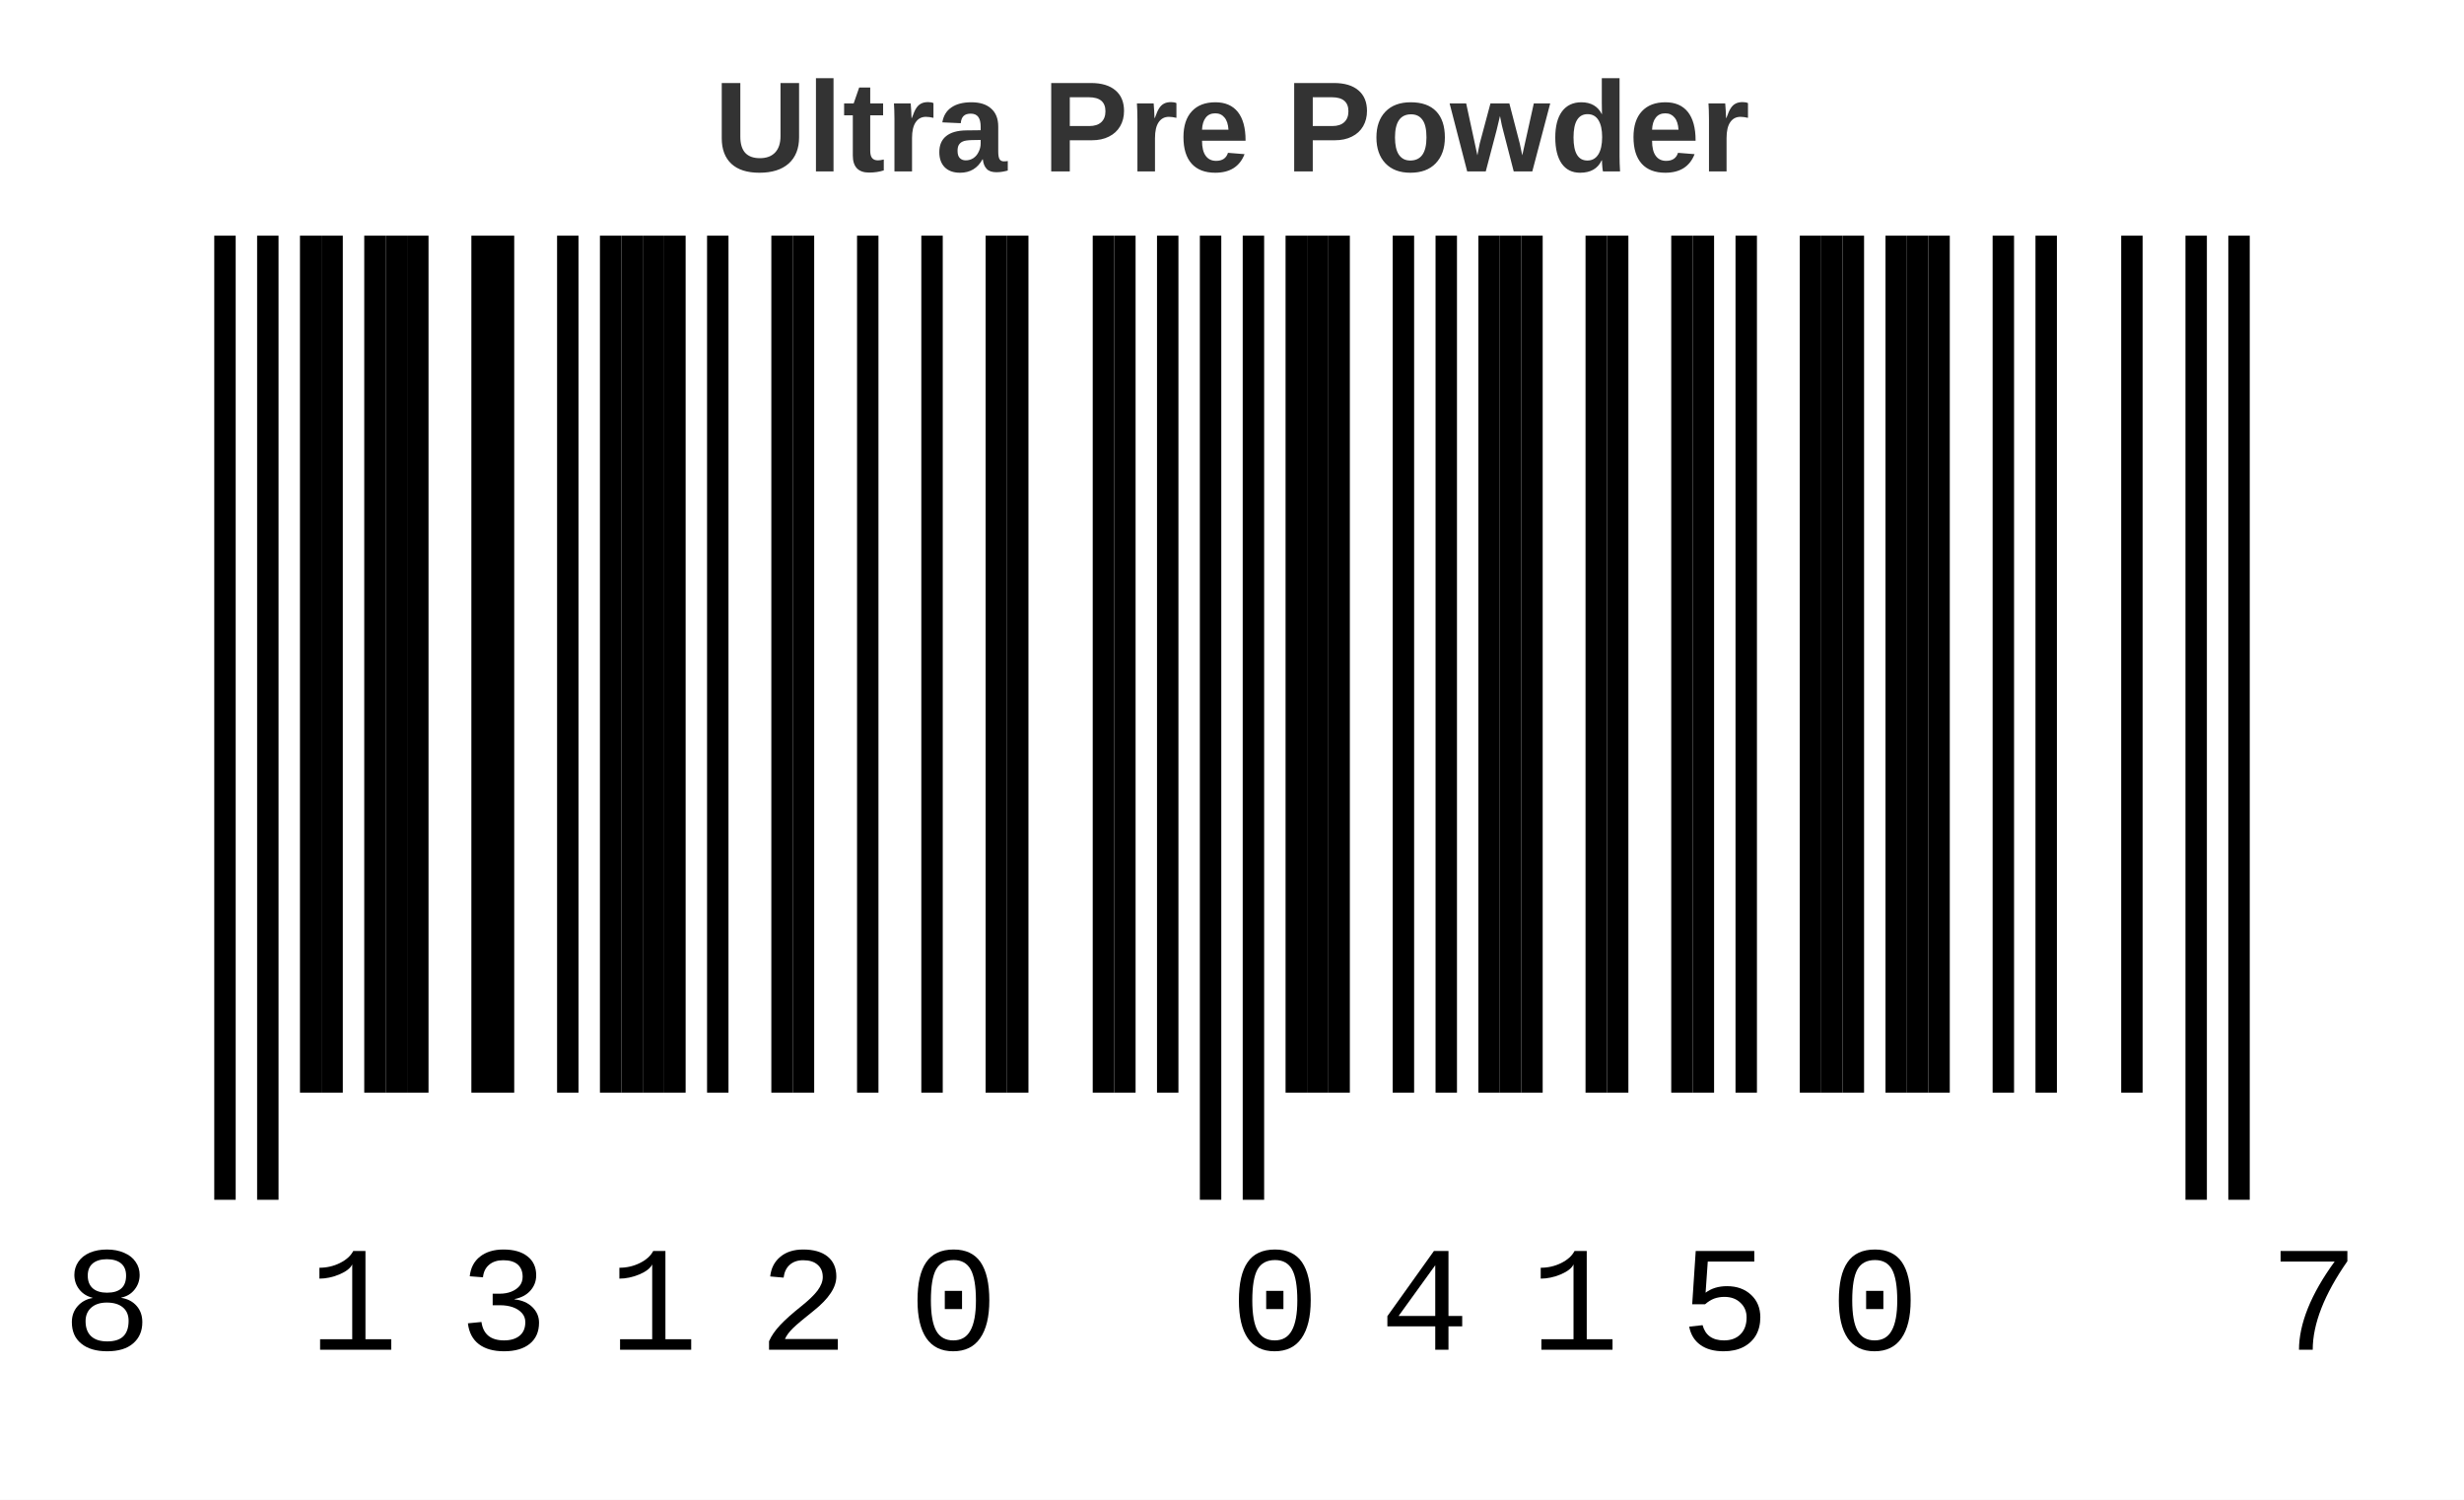
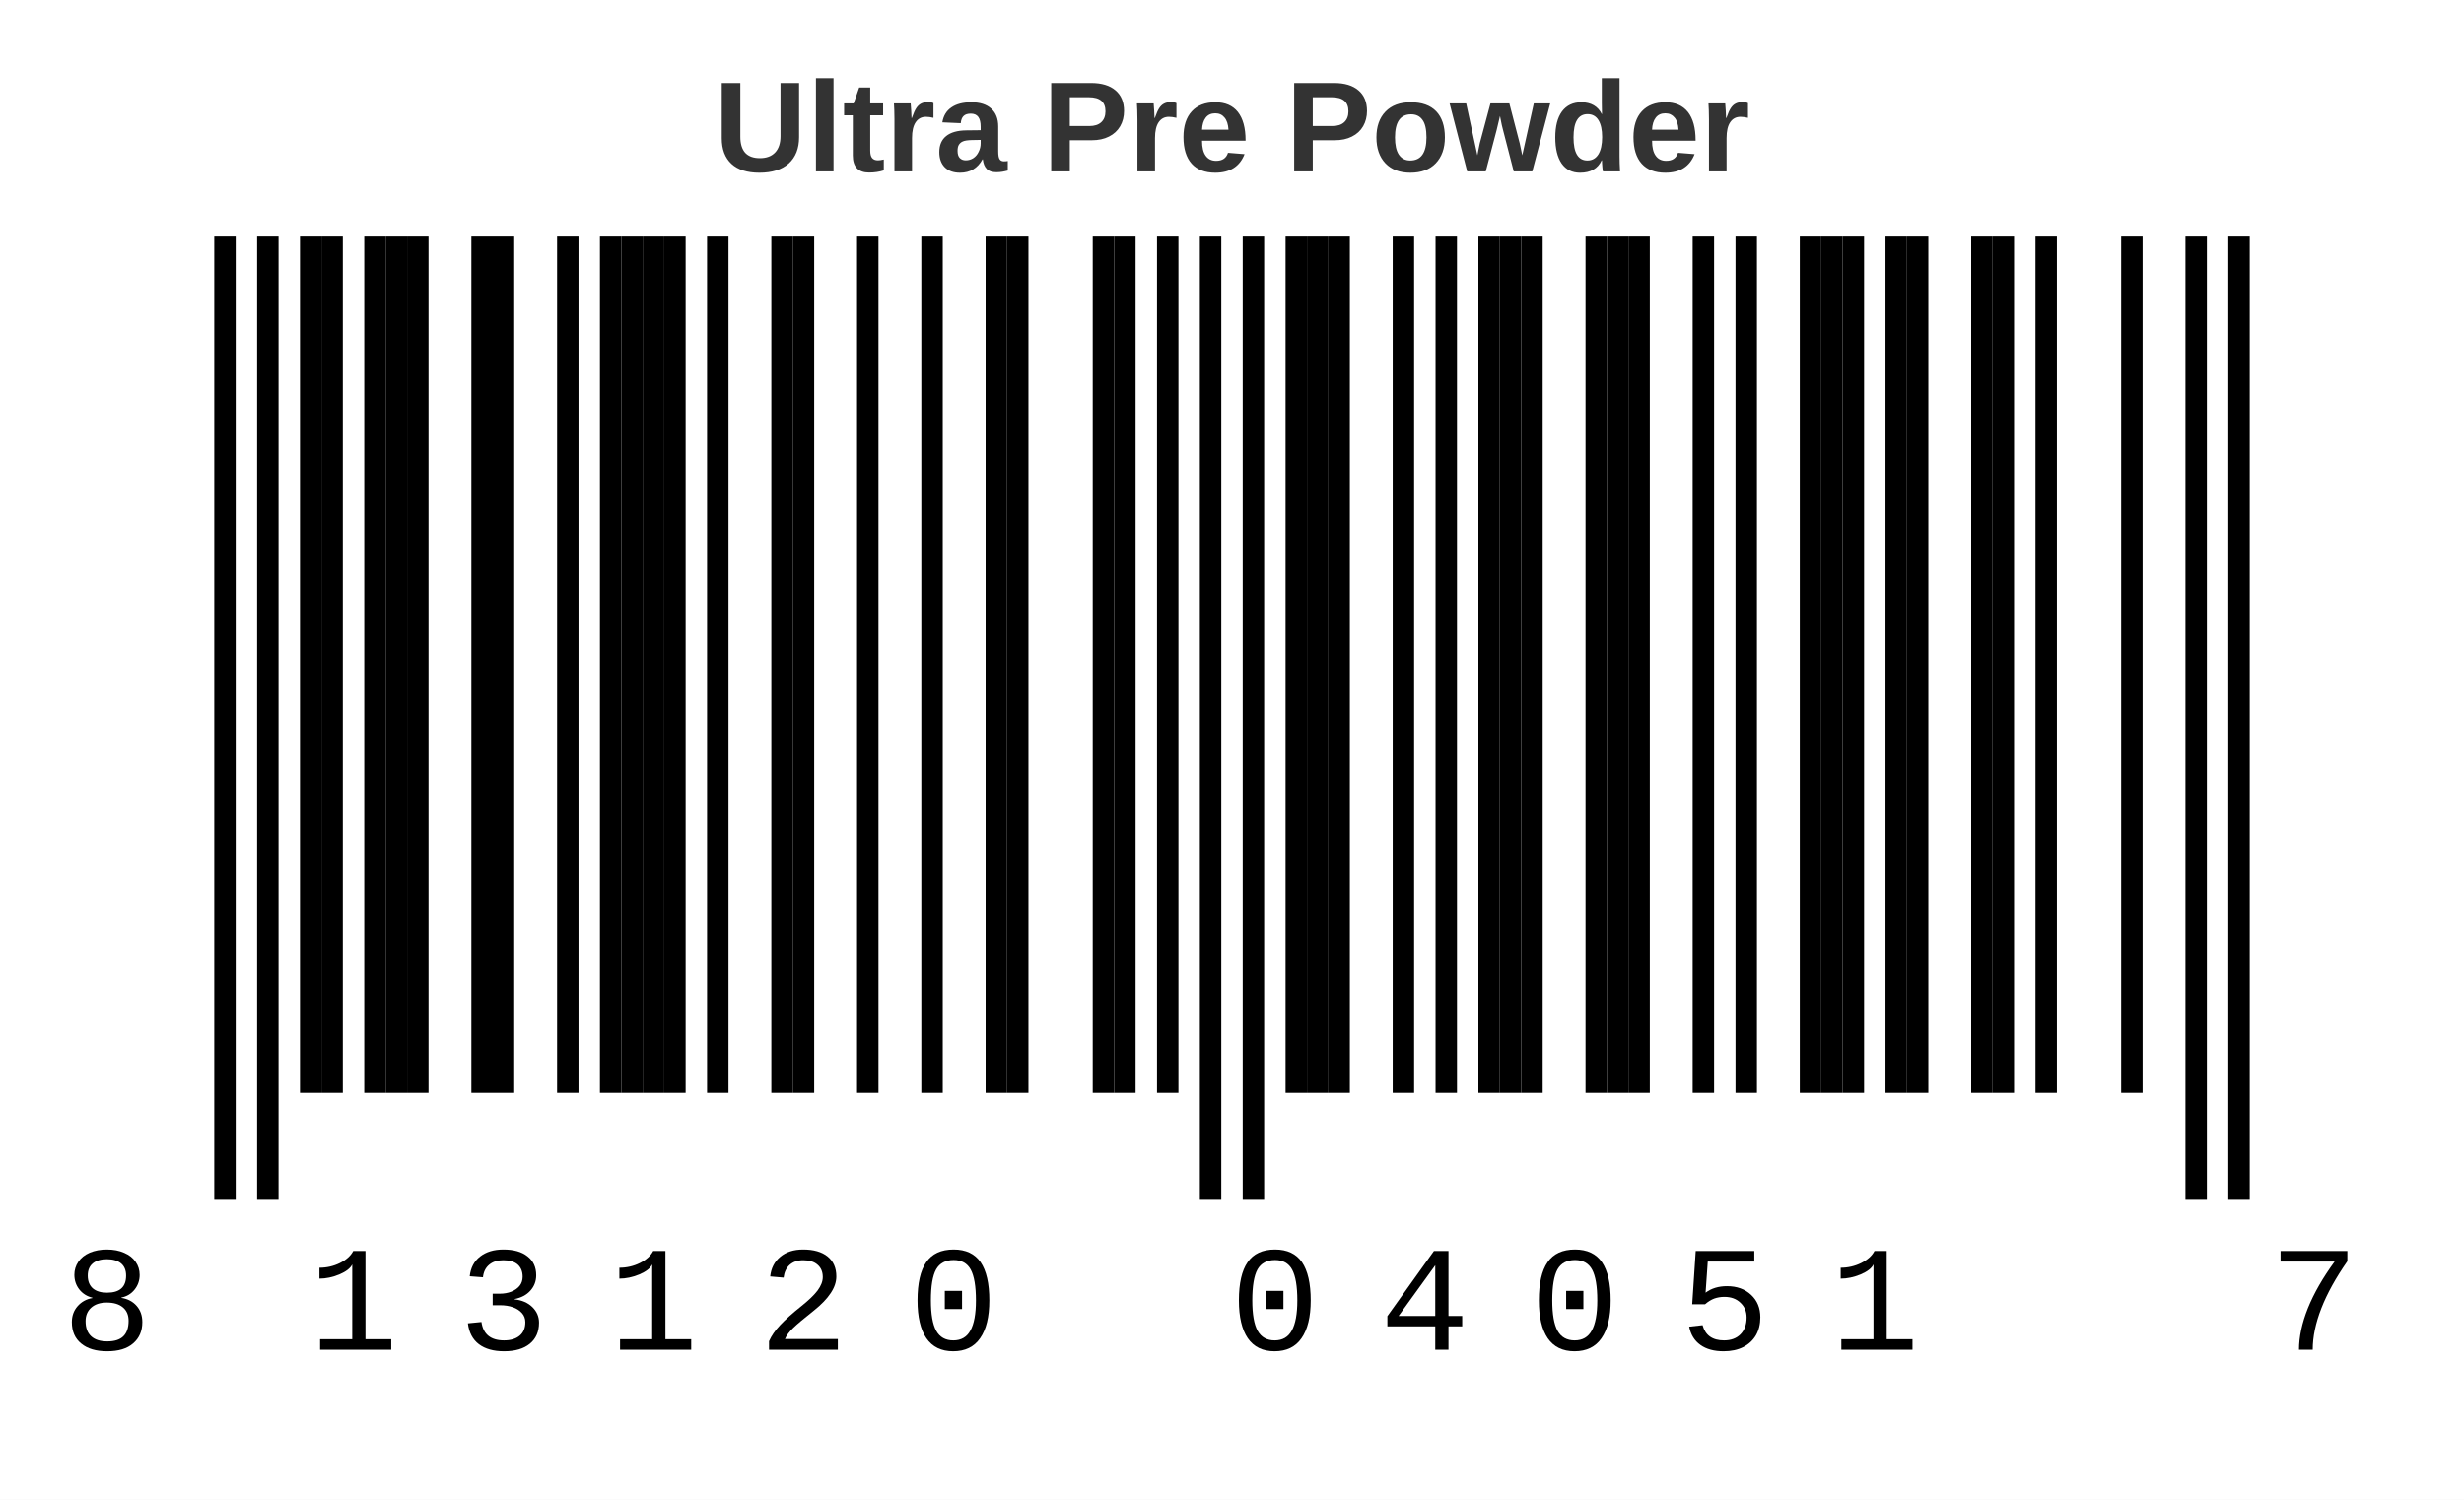
<svg xmlns="http://www.w3.org/2000/svg" width="230" height="140" viewBox="0 0 230 140">
  <rect width="100%" height="100%" fill="white" />
  <text x="115.0" y="16" text-anchor="middle" font-family="Arial, sans-serif" font-size="12" font-weight="bold" fill="#333">Ultra Pre Powder</text>
  <rect x="20" y="22" width="2" height="90" fill="black" />
  <rect x="24" y="22" width="2" height="90" fill="black" />
  <rect x="28" y="22" width="2" height="80" fill="black" />
  <rect x="30" y="22" width="2" height="80" fill="black" />
  <rect x="34" y="22" width="2" height="80" fill="black" />
  <rect x="36" y="22" width="2" height="80" fill="black" />
  <rect x="38" y="22" width="2" height="80" fill="black" />
  <rect x="44" y="22" width="2" height="80" fill="black" />
  <rect x="46" y="22" width="2" height="80" fill="black" />
  <rect x="52" y="22" width="2" height="80" fill="black" />
  <rect x="56" y="22" width="2" height="80" fill="black" />
  <rect x="58" y="22" width="2" height="80" fill="black" />
  <rect x="60" y="22" width="2" height="80" fill="black" />
  <rect x="62" y="22" width="2" height="80" fill="black" />
  <rect x="66" y="22" width="2" height="80" fill="black" />
  <rect x="72" y="22" width="2" height="80" fill="black" />
  <rect x="74" y="22" width="2" height="80" fill="black" />
  <rect x="80" y="22" width="2" height="80" fill="black" />
  <rect x="86" y="22" width="2" height="80" fill="black" />
  <rect x="92" y="22" width="2" height="80" fill="black" />
  <rect x="94" y="22" width="2" height="80" fill="black" />
  <rect x="102" y="22" width="2" height="80" fill="black" />
  <rect x="104" y="22" width="2" height="80" fill="black" />
  <rect x="108" y="22" width="2" height="80" fill="black" />
  <rect x="112" y="22" width="2" height="90" fill="black" />
  <rect x="116" y="22" width="2" height="90" fill="black" />
  <rect x="120" y="22" width="2" height="80" fill="black" />
  <rect x="122" y="22" width="2" height="80" fill="black" />
  <rect x="124" y="22" width="2" height="80" fill="black" />
  <rect x="130" y="22" width="2" height="80" fill="black" />
  <rect x="134" y="22" width="2" height="80" fill="black" />
  <rect x="138" y="22" width="2" height="80" fill="black" />
  <rect x="140" y="22" width="2" height="80" fill="black" />
  <rect x="142" y="22" width="2" height="80" fill="black" />
  <rect x="148" y="22" width="2" height="80" fill="black" />
  <rect x="150" y="22" width="2" height="80" fill="black" />
-   <rect x="156" y="22" width="2" height="80" fill="black" />
+   <rect x="152" y="22" width="2" height="80" fill="black" />
  <rect x="158" y="22" width="2" height="80" fill="black" />
  <rect x="162" y="22" width="2" height="80" fill="black" />
  <rect x="168" y="22" width="2" height="80" fill="black" />
  <rect x="170" y="22" width="2" height="80" fill="black" />
  <rect x="172" y="22" width="2" height="80" fill="black" />
  <rect x="176" y="22" width="2" height="80" fill="black" />
  <rect x="178" y="22" width="2" height="80" fill="black" />
-   <rect x="180" y="22" width="2" height="80" fill="black" />
+   <rect x="184" y="22" width="2" height="80" fill="black" />
  <rect x="186" y="22" width="2" height="80" fill="black" />
  <rect x="190" y="22" width="2" height="80" fill="black" />
  <rect x="198" y="22" width="2" height="80" fill="black" />
  <rect x="204" y="22" width="2" height="90" fill="black" />
  <rect x="208" y="22" width="2" height="90" fill="black" />
  <text x="10" y="126" text-anchor="middle" font-family="'OCR-B', 'Courier New', monospace" font-size="14" fill="black">8</text>
  <text x="33.0" y="126" text-anchor="middle" font-family="'OCR-B', 'Courier New', monospace" font-size="14" fill="black">1</text>
  <text x="47.0" y="126" text-anchor="middle" font-family="'OCR-B', 'Courier New', monospace" font-size="14" fill="black">3</text>
  <text x="61.0" y="126" text-anchor="middle" font-family="'OCR-B', 'Courier New', monospace" font-size="14" fill="black">1</text>
  <text x="75.0" y="126" text-anchor="middle" font-family="'OCR-B', 'Courier New', monospace" font-size="14" fill="black">2</text>
  <text x="89.0" y="126" text-anchor="middle" font-family="'OCR-B', 'Courier New', monospace" font-size="14" fill="black">0</text>
  <text x="119.0" y="126" text-anchor="middle" font-family="'OCR-B', 'Courier New', monospace" font-size="14" fill="black">0</text>
  <text x="133.0" y="126" text-anchor="middle" font-family="'OCR-B', 'Courier New', monospace" font-size="14" fill="black">4</text>
-   <text x="147.0" y="126" text-anchor="middle" font-family="'OCR-B', 'Courier New', monospace" font-size="14" fill="black">1</text>
+   <text x="147.0" y="126" text-anchor="middle" font-family="'OCR-B', 'Courier New', monospace" font-size="14" fill="black">0</text>
  <text x="161.0" y="126" text-anchor="middle" font-family="'OCR-B', 'Courier New', monospace" font-size="14" fill="black">5</text>
-   <text x="175.0" y="126" text-anchor="middle" font-family="'OCR-B', 'Courier New', monospace" font-size="14" fill="black">0</text>
+   <text x="175.0" y="126" text-anchor="middle" font-family="'OCR-B', 'Courier New', monospace" font-size="14" fill="black">1</text>
  <text x="216" y="126" text-anchor="middle" font-family="'OCR-B', 'Courier New', monospace" font-size="14" fill="black">7</text>
</svg>
